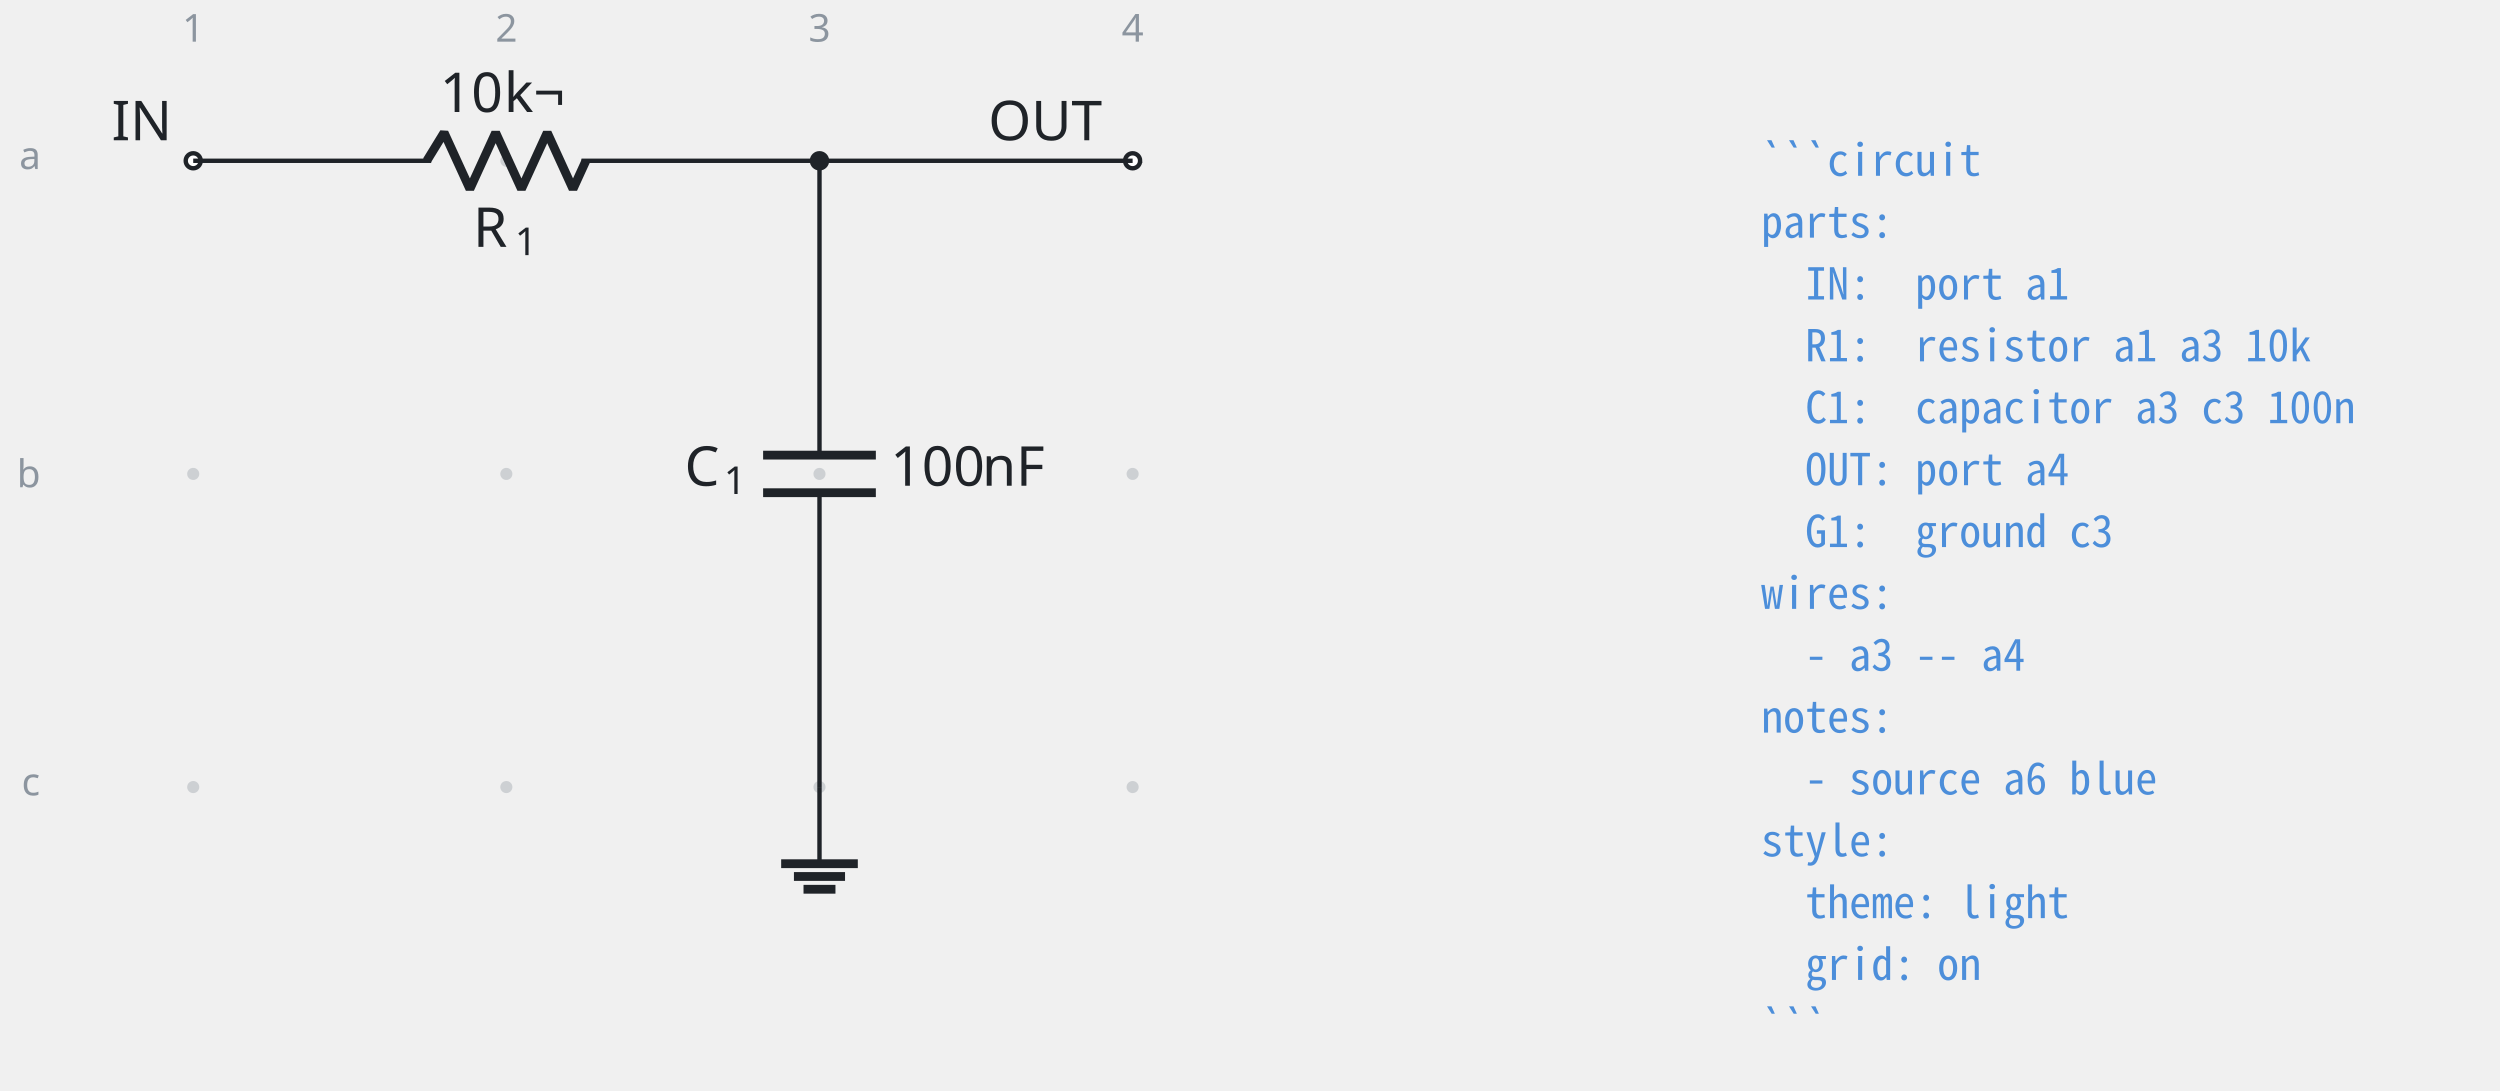
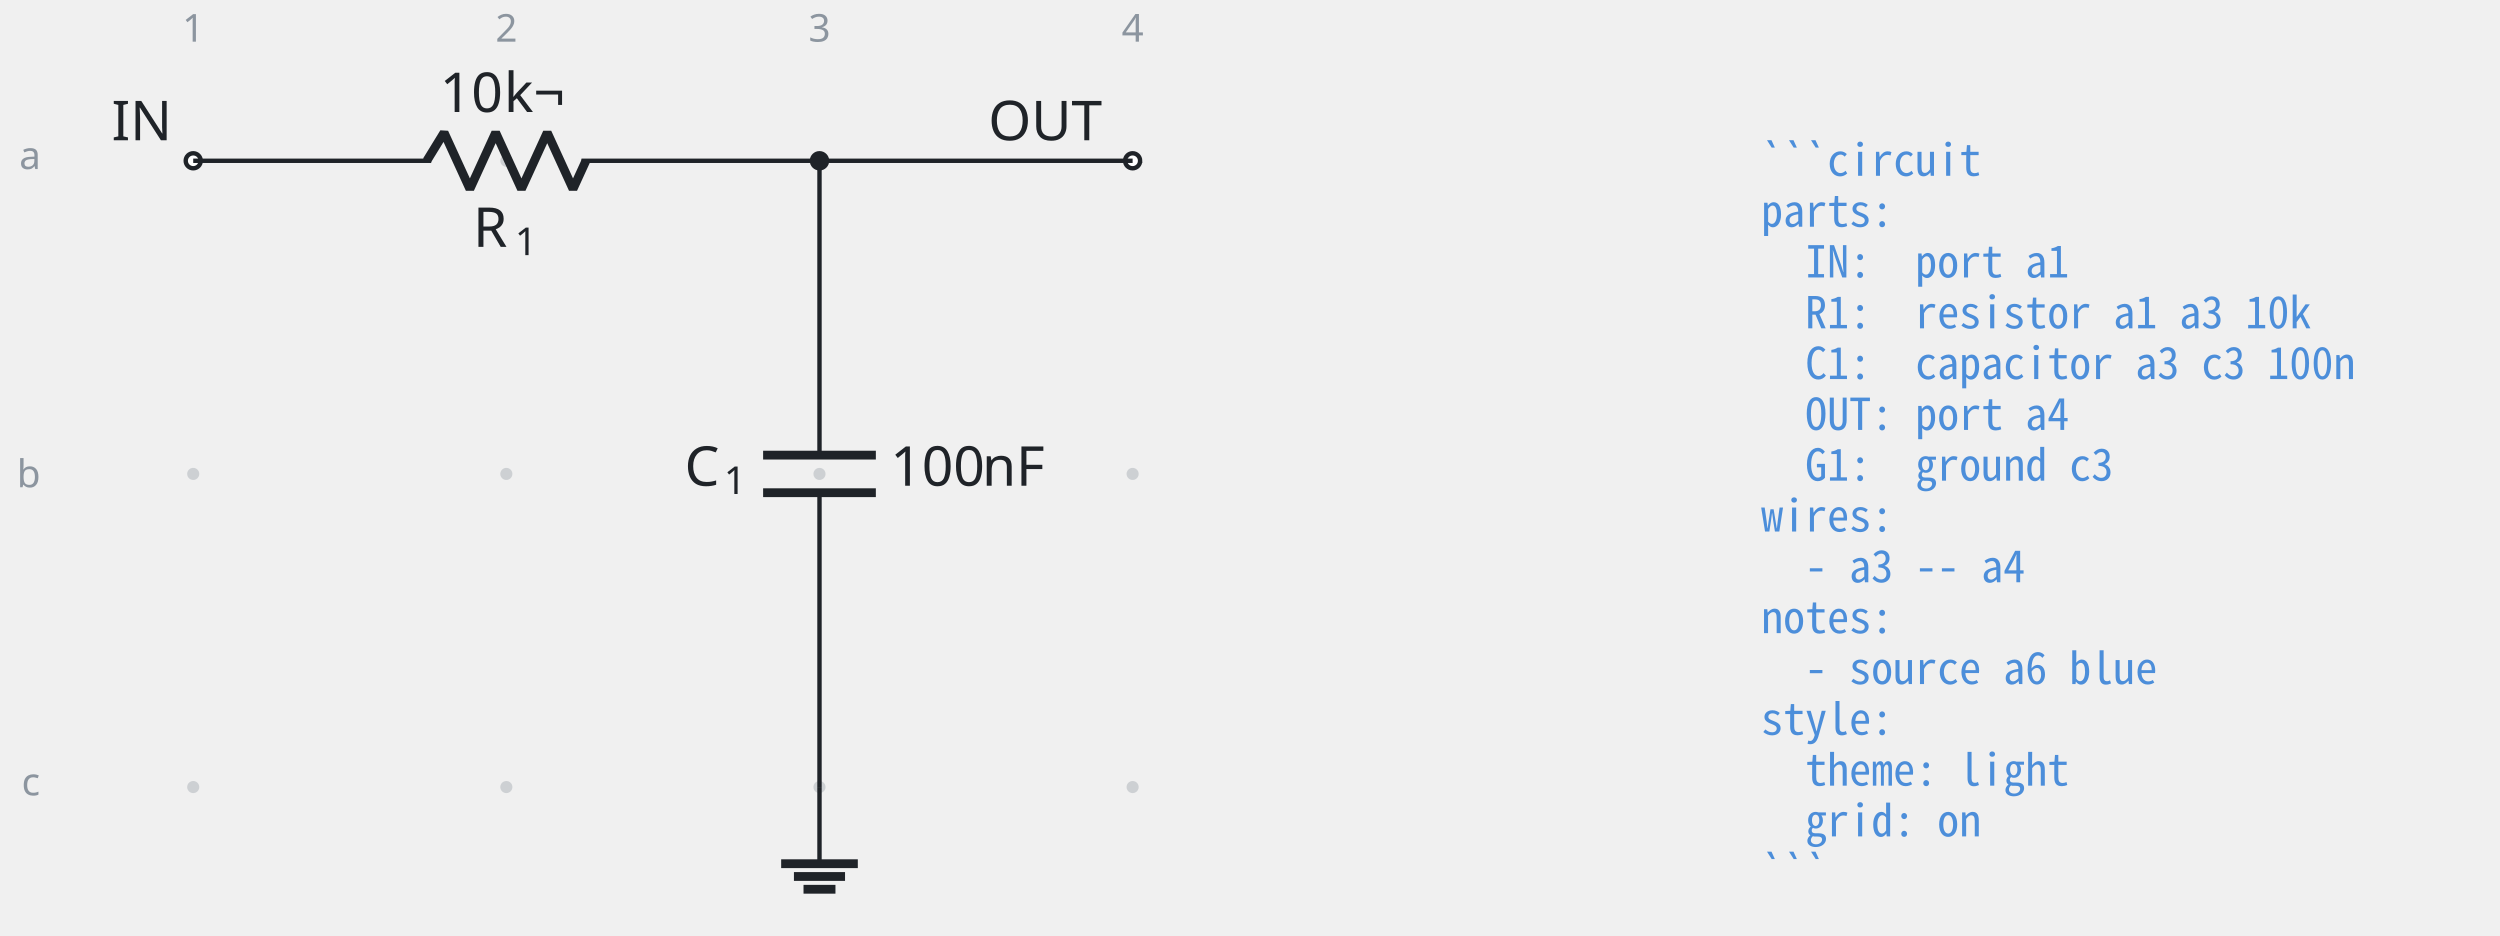
- <svg xmlns="http://www.w3.org/2000/svg" fill="#1f2328" width="605.761" height="264.171" viewBox="-72 -72 454.321 198.128">
+ <svg xmlns="http://www.w3.org/2000/svg" fill="#1f2328" width="605.761" height="226.689" viewBox="-72 -72 454.321 170.017">
  <g stroke="#1f2328" stroke-miterlimit="10" stroke-width=".8">
    <path fill="#8c959f" fill-opacity=".35" stroke="none" stroke-opacity=".35" d="M-35.787-42.781a1.1 1.1 0 1 0-2.2 0 1.1 1.1 0 0 0 2.2 0M-35.787 14.124a1.1 1.1 0 1 0-2.2 0 1.1 1.1 0 0 0 2.2 0M-35.787 71.03a1.1 1.1 0 1 0-2.2 0 1.1 1.1 0 0 0 2.2 0M21.118-42.781a1.1 1.1 0 1 0-2.2 0 1.1 1.1 0 0 0 2.2 0M21.118 14.124a1.1 1.1 0 1 0-2.2 0 1.1 1.1 0 0 0 2.2 0M21.118 71.03a1.1 1.1 0 1 0-2.2 0 1.1 1.1 0 0 0 2.2 0M78.024-42.781a1.1 1.1 0 1 0-2.2 0 1.1 1.1 0 0 0 2.2 0M78.024 14.124a1.1 1.1 0 1 0-2.2 0 1.1 1.1 0 0 0 2.2 0M78.024 71.03a1.1 1.1 0 1 0-2.2 0 1.1 1.1 0 0 0 2.2 0M134.93-42.781a1.1 1.1 0 1 0-2.2 0 1.1 1.1 0 0 0 2.2 0M134.93 14.124a1.1 1.1 0 1 0-2.2 0 1.1 1.1 0 0 0 2.2 0M134.93 71.03a1.1 1.1 0 1 0-2.2 0 1.1 1.1 0 0 0 2.2 0m-1.1 0" />
    <g fill="#8c959f" stroke="#8c959f">
      <text x="-36.887" y="-42.781" fill="#8c959f" stroke="none" font-family="cmr7" font-size="7" transform="translate(-1.993 -21.645)">1</text>
    </g>
    <g fill="#8c959f" stroke="#8c959f">
      <text x="-36.887" y="-42.781" fill="#8c959f" stroke="none" font-family="cmr7" font-size="7" transform="translate(54.912 -21.645)">2</text>
    </g>
    <g fill="#8c959f" stroke="#8c959f">
      <text x="-36.887" y="-42.781" fill="#8c959f" stroke="none" font-family="cmr7" font-size="7" transform="translate(111.818 -21.645)">3</text>
    </g>
    <g fill="#8c959f" stroke="#8c959f">
      <text x="-36.887" y="-42.781" fill="#8c959f" stroke="none" font-family="cmr7" font-size="7" transform="translate(168.723 -21.645)">4</text>
    </g>
    <g fill="#8c959f" stroke="#8c959f">
      <text x="-36.887" y="-42.781" fill="#8c959f" stroke="none" font-family="cmr7" font-size="7" transform="translate(-31.62 1.507)">a</text>
    </g>
    <g fill="#8c959f" stroke="#8c959f">
      <text x="-36.887" y="-42.781" fill="#8c959f" stroke="none" font-family="cmr7" font-size="7" transform="translate(-32.05 59.336)">b</text>
    </g>
    <g fill="#8c959f" stroke="#8c959f">
      <text x="-36.887" y="-42.781" fill="#8c959f" stroke="none" font-family="cmr7" font-size="7" transform="translate(-31.189 115.318)">c</text>
    </g>
    <g fill="#ffffff">
      <path d="M-35.522-42.781a1.365 1.365 0 1 0-2.73 0 1.365 1.365 0 0 0 2.73 0Zm-1.365 0" />
    </g>
    <text x="-36.887" y="-42.781" stroke="none" font-family="cmr10" font-size="10" transform="translate(-14.844 -3.733)">IN</text>
    <path fill="none" d="M-36.887-42.781h.4m-.4 0H6.36m27.315 0h43.248m-.4 0h.4" />
    <g stroke-linejoin="bevel" stroke-width="1.6">
      <path fill="none" d="m5.561-42.781 3.143-5.122L13.39-37.66l4.685-10.243 4.686 10.243 4.686-10.243 4.686 10.243 2.343-5.121" />
    </g>
    <g stroke="none">
      <text x="-36.887" y="-42.781" font-family="cmmi10" font-size="10" transform="translate(50.866 15.648)">R</text>
      <text x="-29.294" y="-41.281" font-family="cmr7" font-size="7" transform="translate(50.866 15.648)">1</text>
    </g>
    <g stroke="none" font-family="cmr10" font-size="10">
      <text x="-36.887" y="-42.781" transform="translate(44.822 -8.863)">10</text>
      <text x="-25.221" y="-42.781" transform="translate(44.822 -8.863)">k¬</text>
    </g>
    <path fill="none" d="M76.924-42.781v.4m0-.4v53.49m0 6.83v53.49m0-.399v.4" />
    <g stroke-width="1.6">
      <path fill="none" d="M87.167 10.71H66.68m20.486 6.828H66.68" />
    </g>
    <g stroke="none">
      <text x="-36.887" y="-42.781" font-family="cmmi10" font-size="10" transform="translate(89.296 59.058)">C</text>
      <text x="-29.74" y="-41.281" font-family="cmr7" font-size="7" transform="translate(89.296 59.058)">1</text>
    </g>
    <g stroke="none" font-family="cmr10" font-size="10">
      <text x="-36.887" y="-42.781" transform="translate(126.693 59.058)">100</text>
      <text x="-20.22" y="-42.781" transform="translate(126.693 59.058)">nF</text>
    </g>
    <g fill="#ffffff">
      <path d="M135.195-42.781a1.365 1.365 0 1 0-2.731 0 1.365 1.365 0 0 0 2.73 0Zm-1.366 0" />
    </g>
    <text x="-36.887" y="-42.781" stroke="none" font-family="cmr10" font-size="10" transform="translate(144.483 -3.733)">OUT</text>
    <path fill="none" d="M76.924 71.03v13.93" />
    <path fill="none" stroke-width="1.6" d="M69.959 84.96h13.93M72.28 87.282h9.287m-7.545 2.322h5.804" />
    <path fill="none" d="M76.924-42.781h56.905" />
    <path d="M78.29-42.781a1.365 1.365 0 1 0-2.732 0 1.365 1.365 0 0 0 2.731 0Zm-1.366 0" />
    <g>
      <text x="-36.887" y="-42.781" fill="#4c8eda" stroke="none" font-family="'Noto Sans Mono CJK JP',ui-monospace,'SFMono-Regular',Consolas,'Liberation Mono',monospace" font-size="8" transform="translate(284.927 2.733)" xml:space="preserve">```circuit</text>
    </g>
    <g>
-       <text x="-36.887" y="-42.781" fill="#4c8eda" stroke="none" font-family="'Noto Sans Mono CJK JP',ui-monospace,'SFMono-Regular',Consolas,'Liberation Mono',monospace" font-size="8" transform="translate(284.927 13.972)" xml:space="preserve">parts:</text>
+       <text x="-36.887" y="-42.781" fill="#4c8eda" stroke="none" font-family="'Noto Sans Mono CJK JP',ui-monospace,'SFMono-Regular',Consolas,'Liberation Mono',monospace" font-size="8" transform="translate(284.927 11.98)" xml:space="preserve">parts:</text>
    </g>
    <g>
-       <text x="-36.887" y="-42.781" fill="#4c8eda" stroke="none" font-family="'Noto Sans Mono CJK JP',ui-monospace,'SFMono-Regular',Consolas,'Liberation Mono',monospace" font-size="8" transform="translate(284.927 25.21)" xml:space="preserve">  IN:  port a1</text>
+       <text x="-36.887" y="-42.781" fill="#4c8eda" stroke="none" font-family="'Noto Sans Mono CJK JP',ui-monospace,'SFMono-Regular',Consolas,'Liberation Mono',monospace" font-size="8" transform="translate(284.927 21.2)" xml:space="preserve">  IN:  port a1</text>
    </g>
    <g>
-       <text x="-36.887" y="-42.781" fill="#4c8eda" stroke="none" font-family="'Noto Sans Mono CJK JP',ui-monospace,'SFMono-Regular',Consolas,'Liberation Mono',monospace" font-size="8" transform="translate(284.927 36.45)" xml:space="preserve">  R1:  resistor a1 a3 10k</text>
+       <text x="-36.887" y="-42.781" fill="#4c8eda" stroke="none" font-family="'Noto Sans Mono CJK JP',ui-monospace,'SFMono-Regular',Consolas,'Liberation Mono',monospace" font-size="8" transform="translate(284.927 30.446)" xml:space="preserve">  R1:  resistor a1 a3 10k</text>
    </g>
    <g>
-       <text x="-36.887" y="-42.781" fill="#4c8eda" stroke="none" font-family="'Noto Sans Mono CJK JP',ui-monospace,'SFMono-Regular',Consolas,'Liberation Mono',monospace" font-size="8" transform="translate(284.927 47.689)" xml:space="preserve">  C1:  capacitor a3 c3 100n</text>
+       <text x="-36.887" y="-42.781" fill="#4c8eda" stroke="none" font-family="'Noto Sans Mono CJK JP',ui-monospace,'SFMono-Regular',Consolas,'Liberation Mono',monospace" font-size="8" transform="translate(284.927 39.665)" xml:space="preserve">  C1:  capacitor a3 c3 100n</text>
    </g>
    <g>
-       <text x="-36.887" y="-42.781" fill="#4c8eda" stroke="none" font-family="'Noto Sans Mono CJK JP',ui-monospace,'SFMono-Regular',Consolas,'Liberation Mono',monospace" font-size="8" transform="translate(284.927 58.956)" xml:space="preserve">  OUT: port a4</text>
+       <text x="-36.887" y="-42.781" fill="#4c8eda" stroke="none" font-family="'Noto Sans Mono CJK JP',ui-monospace,'SFMono-Regular',Consolas,'Liberation Mono',monospace" font-size="8" transform="translate(284.927 48.912)" xml:space="preserve">  OUT: port a4</text>
    </g>
    <g>
-       <text x="-36.887" y="-42.781" fill="#4c8eda" stroke="none" font-family="'Noto Sans Mono CJK JP',ui-monospace,'SFMono-Regular',Consolas,'Liberation Mono',monospace" font-size="8" transform="translate(284.927 70.195)" xml:space="preserve">  G1:  ground c3</text>
+       <text x="-36.887" y="-42.781" fill="#4c8eda" stroke="none" font-family="'Noto Sans Mono CJK JP',ui-monospace,'SFMono-Regular',Consolas,'Liberation Mono',monospace" font-size="8" transform="translate(284.927 58.131)" xml:space="preserve">  G1:  ground c3</text>
    </g>
    <g>
-       <text x="-36.887" y="-42.781" fill="#4c8eda" stroke="none" font-family="'Noto Sans Mono CJK JP',ui-monospace,'SFMono-Regular',Consolas,'Liberation Mono',monospace" font-size="8" transform="translate(284.927 81.434)" xml:space="preserve">wires:</text>
+       <text x="-36.887" y="-42.781" fill="#4c8eda" stroke="none" font-family="'Noto Sans Mono CJK JP',ui-monospace,'SFMono-Regular',Consolas,'Liberation Mono',monospace" font-size="8" transform="translate(284.927 67.378)" xml:space="preserve">wires:</text>
    </g>
    <g>
-       <text x="-36.887" y="-42.781" fill="#4c8eda" stroke="none" font-family="'Noto Sans Mono CJK JP',ui-monospace,'SFMono-Regular',Consolas,'Liberation Mono',monospace" font-size="8" transform="translate(284.927 92.672)" xml:space="preserve">  - a3 -- a4</text>
+       <text x="-36.887" y="-42.781" fill="#4c8eda" stroke="none" font-family="'Noto Sans Mono CJK JP',ui-monospace,'SFMono-Regular',Consolas,'Liberation Mono',monospace" font-size="8" transform="translate(284.927 76.596)" xml:space="preserve">  - a3 -- a4</text>
    </g>
    <g>
-       <text x="-36.887" y="-42.781" fill="#4c8eda" stroke="none" font-family="'Noto Sans Mono CJK JP',ui-monospace,'SFMono-Regular',Consolas,'Liberation Mono',monospace" font-size="8" transform="translate(284.927 103.911)" xml:space="preserve">notes:</text>
+       <text x="-36.887" y="-42.781" fill="#4c8eda" stroke="none" font-family="'Noto Sans Mono CJK JP',ui-monospace,'SFMono-Regular',Consolas,'Liberation Mono',monospace" font-size="8" transform="translate(284.927 85.844)" xml:space="preserve">notes:</text>
    </g>
    <g>
-       <text x="-36.887" y="-42.781" fill="#4c8eda" stroke="none" font-family="'Noto Sans Mono CJK JP',ui-monospace,'SFMono-Regular',Consolas,'Liberation Mono',monospace" font-size="8" transform="translate(284.927 115.15)" xml:space="preserve">  - source a6 blue</text>
+       <text x="-36.887" y="-42.781" fill="#4c8eda" stroke="none" font-family="'Noto Sans Mono CJK JP',ui-monospace,'SFMono-Regular',Consolas,'Liberation Mono',monospace" font-size="8" transform="translate(284.927 95.091)" xml:space="preserve">  - source a6 blue</text>
    </g>
    <g>
-       <text x="-36.887" y="-42.781" fill="#4c8eda" stroke="none" font-family="'Noto Sans Mono CJK JP',ui-monospace,'SFMono-Regular',Consolas,'Liberation Mono',monospace" font-size="8" transform="translate(284.927 126.389)" xml:space="preserve">style:</text>
+       <text x="-36.887" y="-42.781" fill="#4c8eda" stroke="none" font-family="'Noto Sans Mono CJK JP',ui-monospace,'SFMono-Regular',Consolas,'Liberation Mono',monospace" font-size="8" transform="translate(284.927 104.31)" xml:space="preserve">style:</text>
    </g>
    <g>
-       <text x="-36.887" y="-42.781" fill="#4c8eda" stroke="none" font-family="'Noto Sans Mono CJK JP',ui-monospace,'SFMono-Regular',Consolas,'Liberation Mono',monospace" font-size="8" transform="translate(284.927 137.628)" xml:space="preserve">  theme: light</text>
+       <text x="-36.887" y="-42.781" fill="#4c8eda" stroke="none" font-family="'Noto Sans Mono CJK JP',ui-monospace,'SFMono-Regular',Consolas,'Liberation Mono',monospace" font-size="8" transform="translate(284.927 113.557)" xml:space="preserve">  theme: light</text>
    </g>
    <g>
-       <text x="-36.887" y="-42.781" fill="#4c8eda" stroke="none" font-family="'Noto Sans Mono CJK JP',ui-monospace,'SFMono-Regular',Consolas,'Liberation Mono',monospace" font-size="8" transform="translate(284.927 148.867)" xml:space="preserve">  grid: on</text>
+       <text x="-36.887" y="-42.781" fill="#4c8eda" stroke="none" font-family="'Noto Sans Mono CJK JP',ui-monospace,'SFMono-Regular',Consolas,'Liberation Mono',monospace" font-size="8" transform="translate(284.927 122.775)" xml:space="preserve">  grid: on</text>
    </g>
    <g>
-       <text x="-36.887" y="-42.781" fill="#4c8eda" stroke="none" font-family="'Noto Sans Mono CJK JP',ui-monospace,'SFMono-Regular',Consolas,'Liberation Mono',monospace" font-size="8" transform="translate(284.927 160.134)" xml:space="preserve">```</text>
+       <text x="-36.887" y="-42.781" fill="#4c8eda" stroke="none" font-family="'Noto Sans Mono CJK JP',ui-monospace,'SFMono-Regular',Consolas,'Liberation Mono',monospace" font-size="8" transform="translate(284.927 132.023)" xml:space="preserve">```</text>
    </g>
  </g>
</svg>
